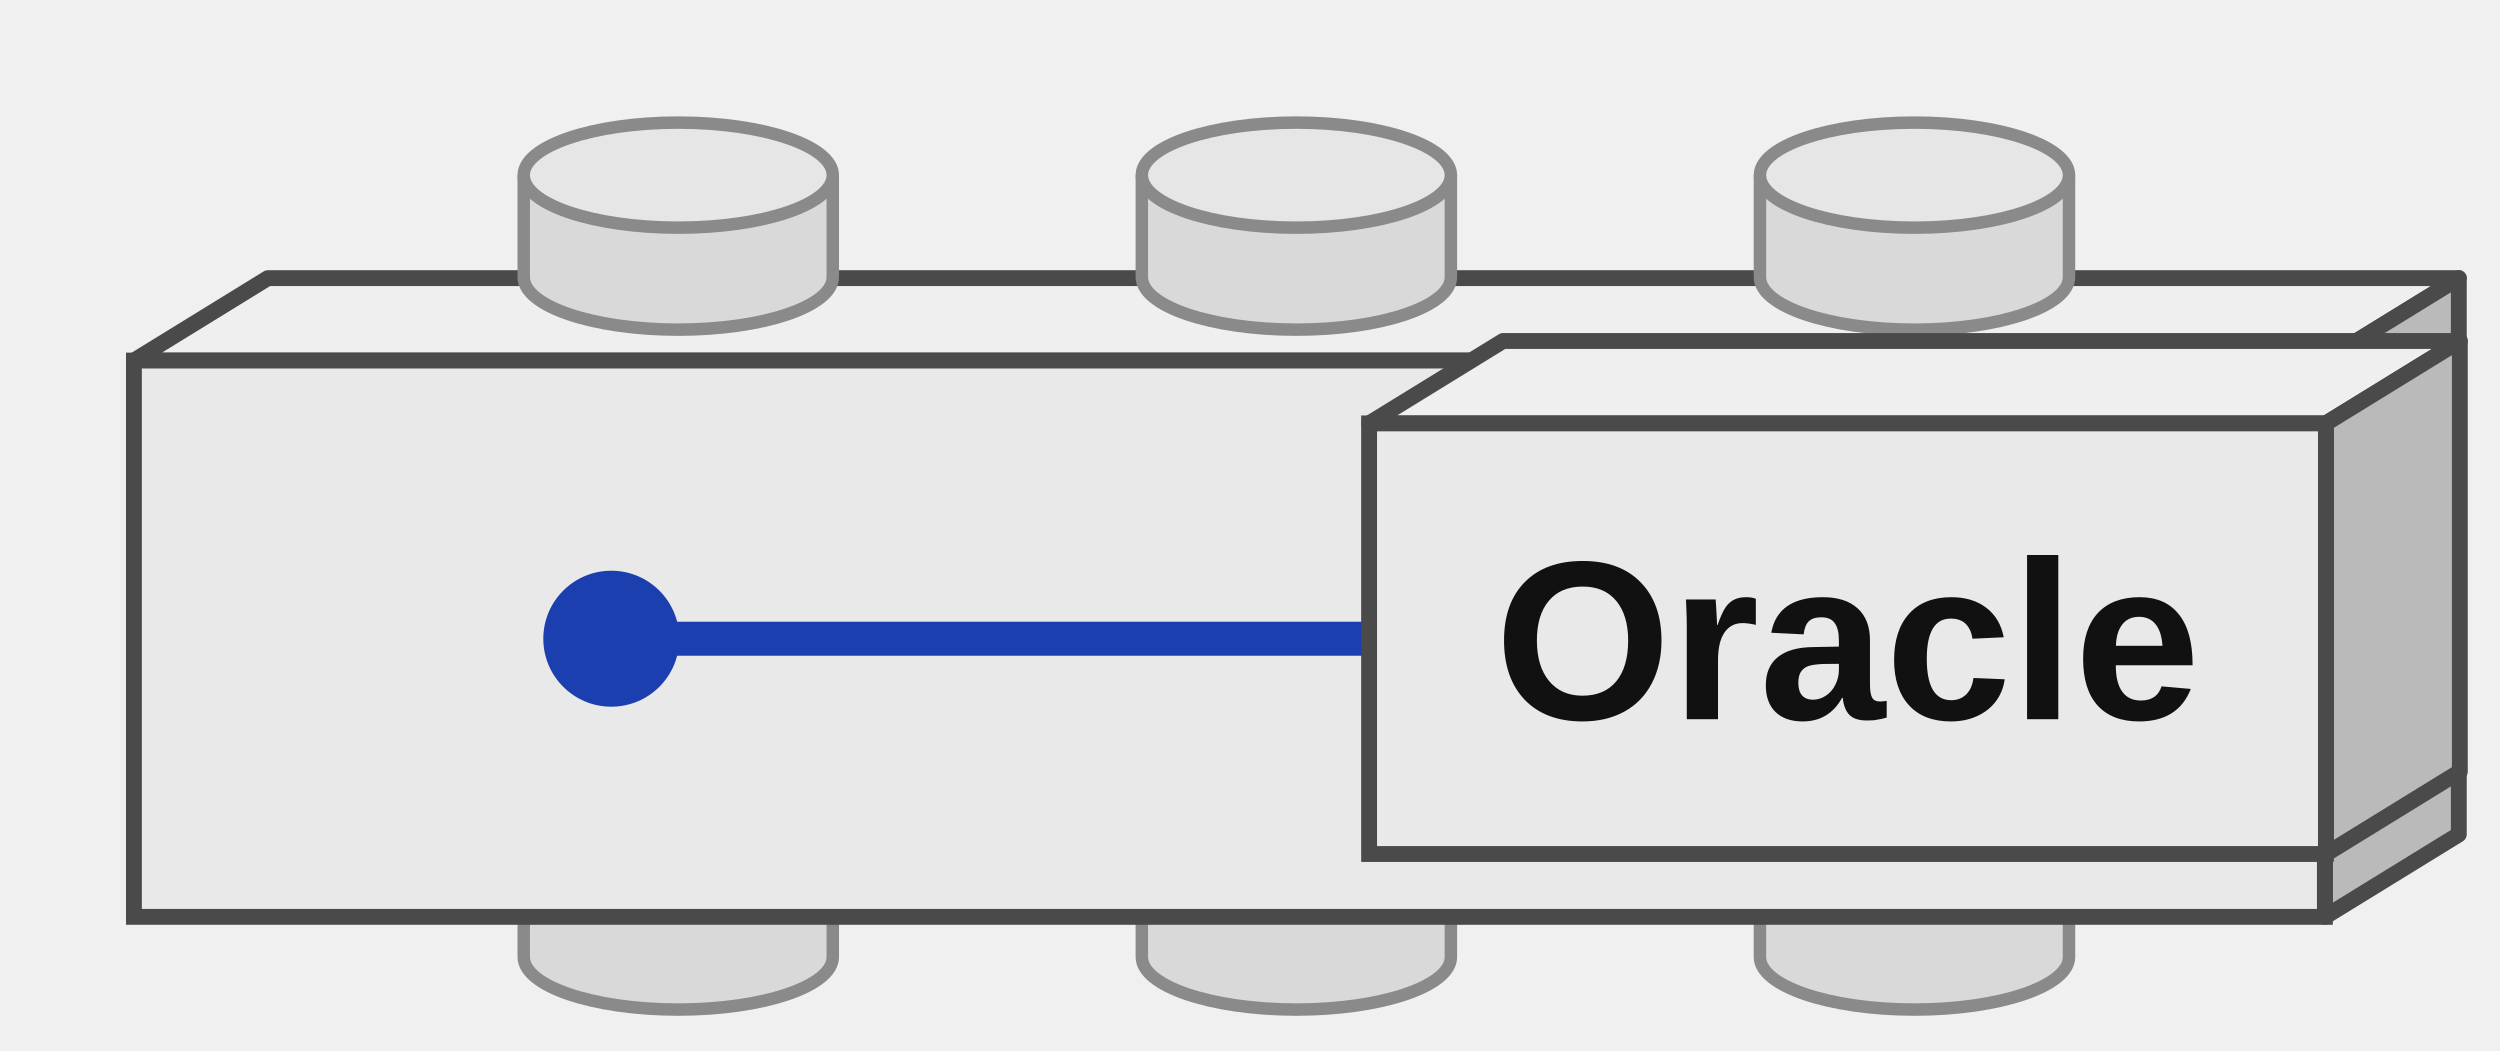
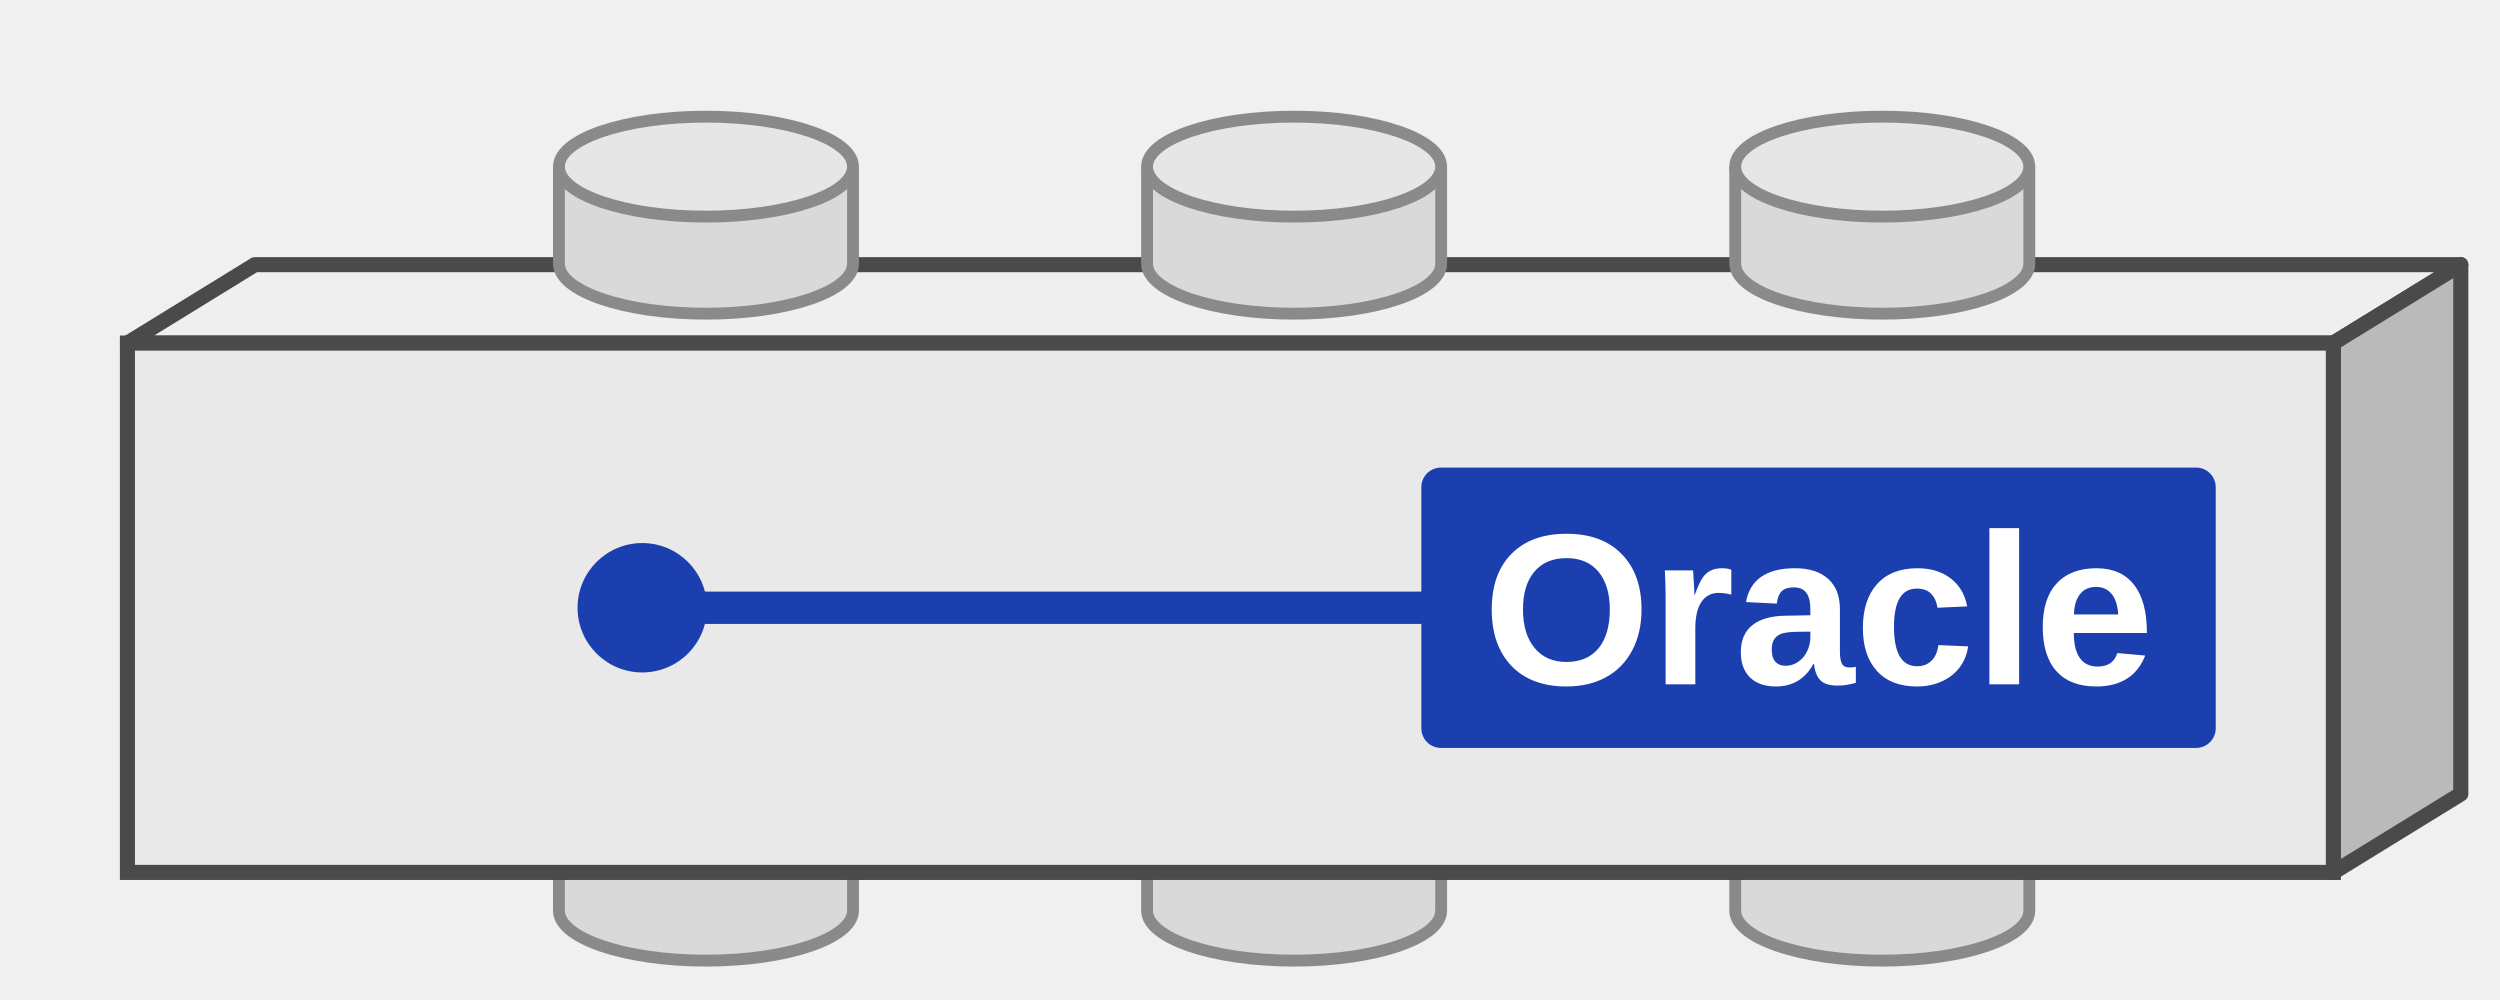
- <svg xmlns="http://www.w3.org/2000/svg" viewBox="-65.839 -17 242.677 102" width="242.677" height="102" shape-rendering="geometricPrecision">
+ <svg xmlns="http://www.w3.org/2000/svg" viewBox="-72.02 -17 255.039 102" width="255.039" height="102" shape-rendering="geometricPrecision">
  <g>
    <g data-key="pipe:1:controlled@1-3#0">
      <path d="M-15 68L-15 75.9A15 5.1 0 0 0 15 75.9L15 68" fill="#d9d9d9" stroke="#8a8a8a" stroke-width="1.21" />
    </g>
    <g data-key="pipe:2:controlled@1-3#0">
      <path d="M45 68L45 75.9A15 5.1 0 0 0 75 75.9L75 68" fill="#d9d9d9" stroke="#8a8a8a" stroke-width="1.21" />
    </g>
    <g data-key="pipe:3:controlled@1-3#0">
      <path d="M105 68L105 75.9A15 5.1 0 0 0 135 75.9L135 68" fill="#d9d9d9" stroke="#8a8a8a" stroke-width="1.21" />
    </g>
    <g data-key="controlled@1-3#0">
-       <path d="M-52.839 18L-39.839 10L172.839 10L159.839 18Z" fill="#efefef" stroke="#4a4a4a" stroke-width="1.54" stroke-linejoin="round" />
-       <path d="M159.839 18L172.839 10L172.839 64L159.839 72Z" fill="#bababa" stroke="#4a4a4a" stroke-width="1.54" stroke-linejoin="round" />
-       <rect x="-52.839" y="18" width="212.677" height="54" fill="#e9e9e9" stroke="#4a4a4a" stroke-width="1.54" />
+       <path d="M-59.02 18L-46.02 10L179.02 10L166.02 18Z" fill="#efefef" stroke="#4a4a4a" stroke-width="1.54" stroke-linejoin="round" />
+       <path d="M166.02 18L179.02 10L179.02 64L166.02 72Z" fill="#bababa" stroke="#4a4a4a" stroke-width="1.54" stroke-linejoin="round" />
+       <rect x="-59.02" y="18" width="225.039" height="54" fill="#e9e9e9" stroke="#4a4a4a" stroke-width="1.54" />
    </g>
    <g data-key="pipe:1:n0">
      <path d="M-15 0L-15 9.9A15 5.1 0 0 0 15 9.9L15 0" fill="#d9d9d9" stroke="#8a8a8a" stroke-width="1.21" />
      <ellipse cx="0" cy="0" rx="15" ry="5.1" fill="#e6e6e6" stroke="#8a8a8a" stroke-width="1.21" />
    </g>
    <g data-key="pipe:2:n0">
      <path d="M45 0L45 9.9A15 5.1 0 0 0 75 9.9L75 0" fill="#d9d9d9" stroke="#8a8a8a" stroke-width="1.21" />
      <ellipse cx="60" cy="0" rx="15" ry="5.1" fill="#e6e6e6" stroke="#8a8a8a" stroke-width="1.21" />
    </g>
    <g data-key="pipe:3:n0">
      <path d="M105 0L105 9.9A15 5.1 0 0 0 135 9.9L135 0" fill="#d9d9d9" stroke="#8a8a8a" stroke-width="1.21" />
      <ellipse cx="120" cy="0" rx="15" ry="5.1" fill="#e6e6e6" stroke="#8a8a8a" stroke-width="1.21" />
    </g>
    <g data-key="controlled@1-3#0">
-       <line x1="-6.5" y1="45" x2="67.061" y2="45" stroke="#1b3fae" stroke-width="3.3" stroke-linecap="round" />
+       <line x1="-6.5" y1="45" x2="72.98" y2="45" stroke="#1b3fae" stroke-width="3.3" stroke-linecap="round" />
    </g>
    <g data-key="controlled@1-3#0">
      <circle cx="-6.5" cy="45" r="6.6" fill="#1b3fae" />
    </g>
    <g data-key="controlled@1-3#0">
-       <path d="M67.061 24.1L80.061 16.1L172.939 16.1L159.939 24.1Z" fill="#efefef" stroke="#4a4a4a" stroke-width="1.54" stroke-linejoin="round" />
-       <path d="M159.939 24.1L172.939 16.1L172.939 57.9L159.939 65.9Z" fill="#bababa" stroke="#4a4a4a" stroke-width="1.54" stroke-linejoin="round" />
-       <rect x="67.061" y="24.1" width="92.877" height="41.8" fill="#e9e9e9" stroke="#4a4a4a" stroke-width="1.54" />
-       <text x="113.5" y="52.81" text-anchor="middle" font-family="ui-sans-serif, system-ui, -apple-system, 'Helvetica Neue', Arial, sans-serif" font-size="22" font-weight="600" fill="#111111">Oracle</text>
+       <rect x="72.98" y="30.7" width="81.039" height="28.6" rx="2" fill="#1b3fae" />
+       <text x="113.5" y="52.81" text-anchor="middle" font-family="ui-sans-serif, system-ui, -apple-system, 'Helvetica Neue', Arial, sans-serif" font-size="22" font-weight="700" fill="#ffffff">Oracle</text>
    </g>
  </g>
</svg>
